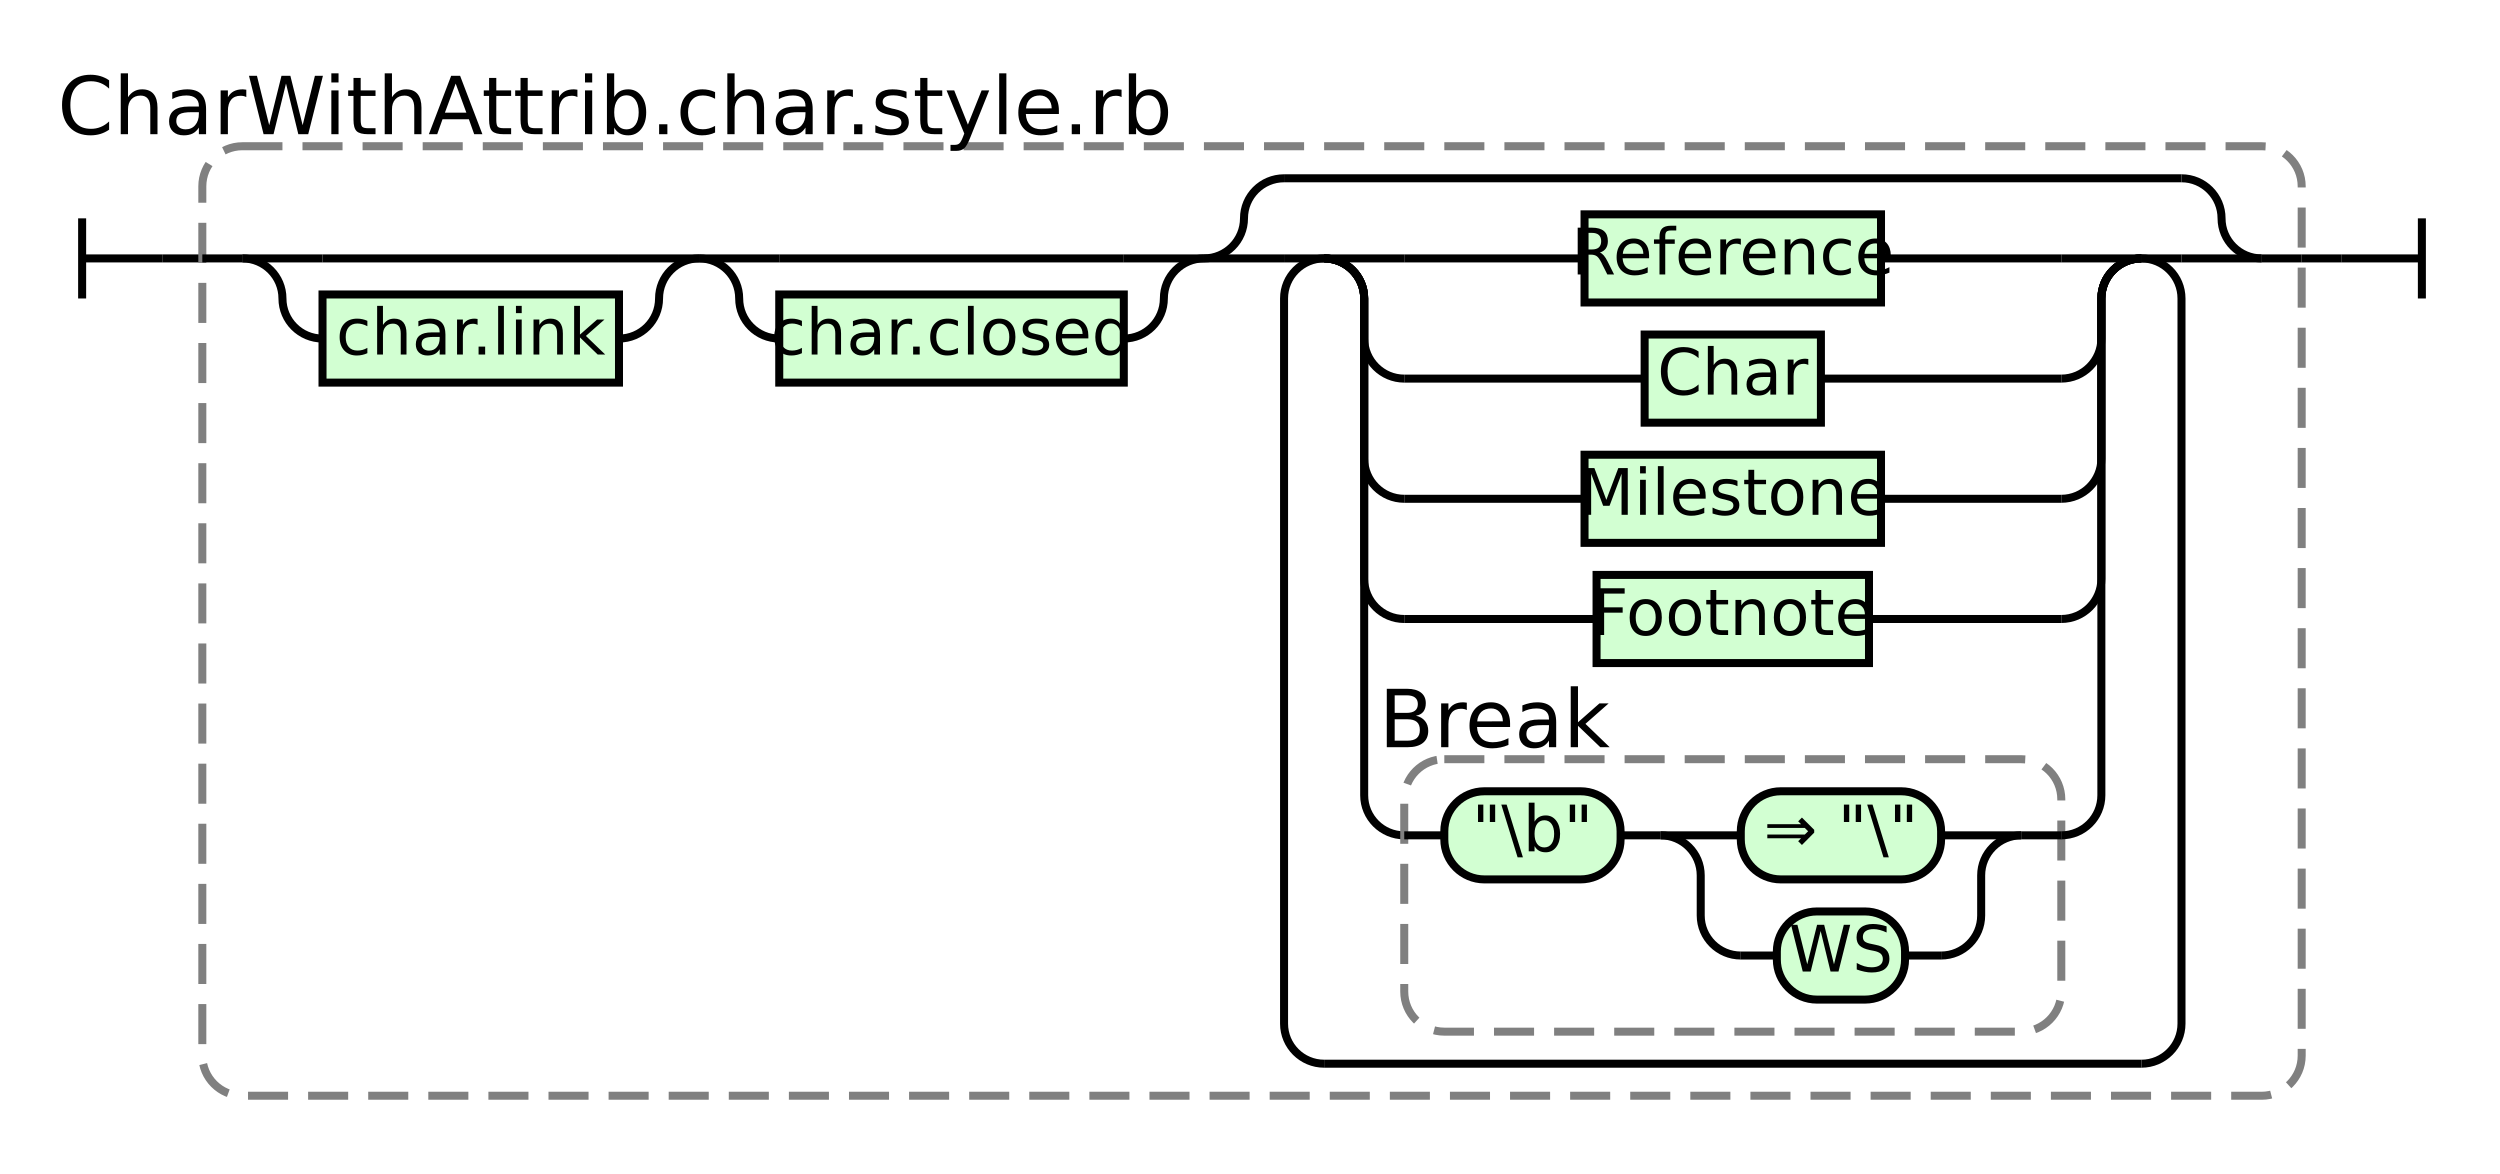
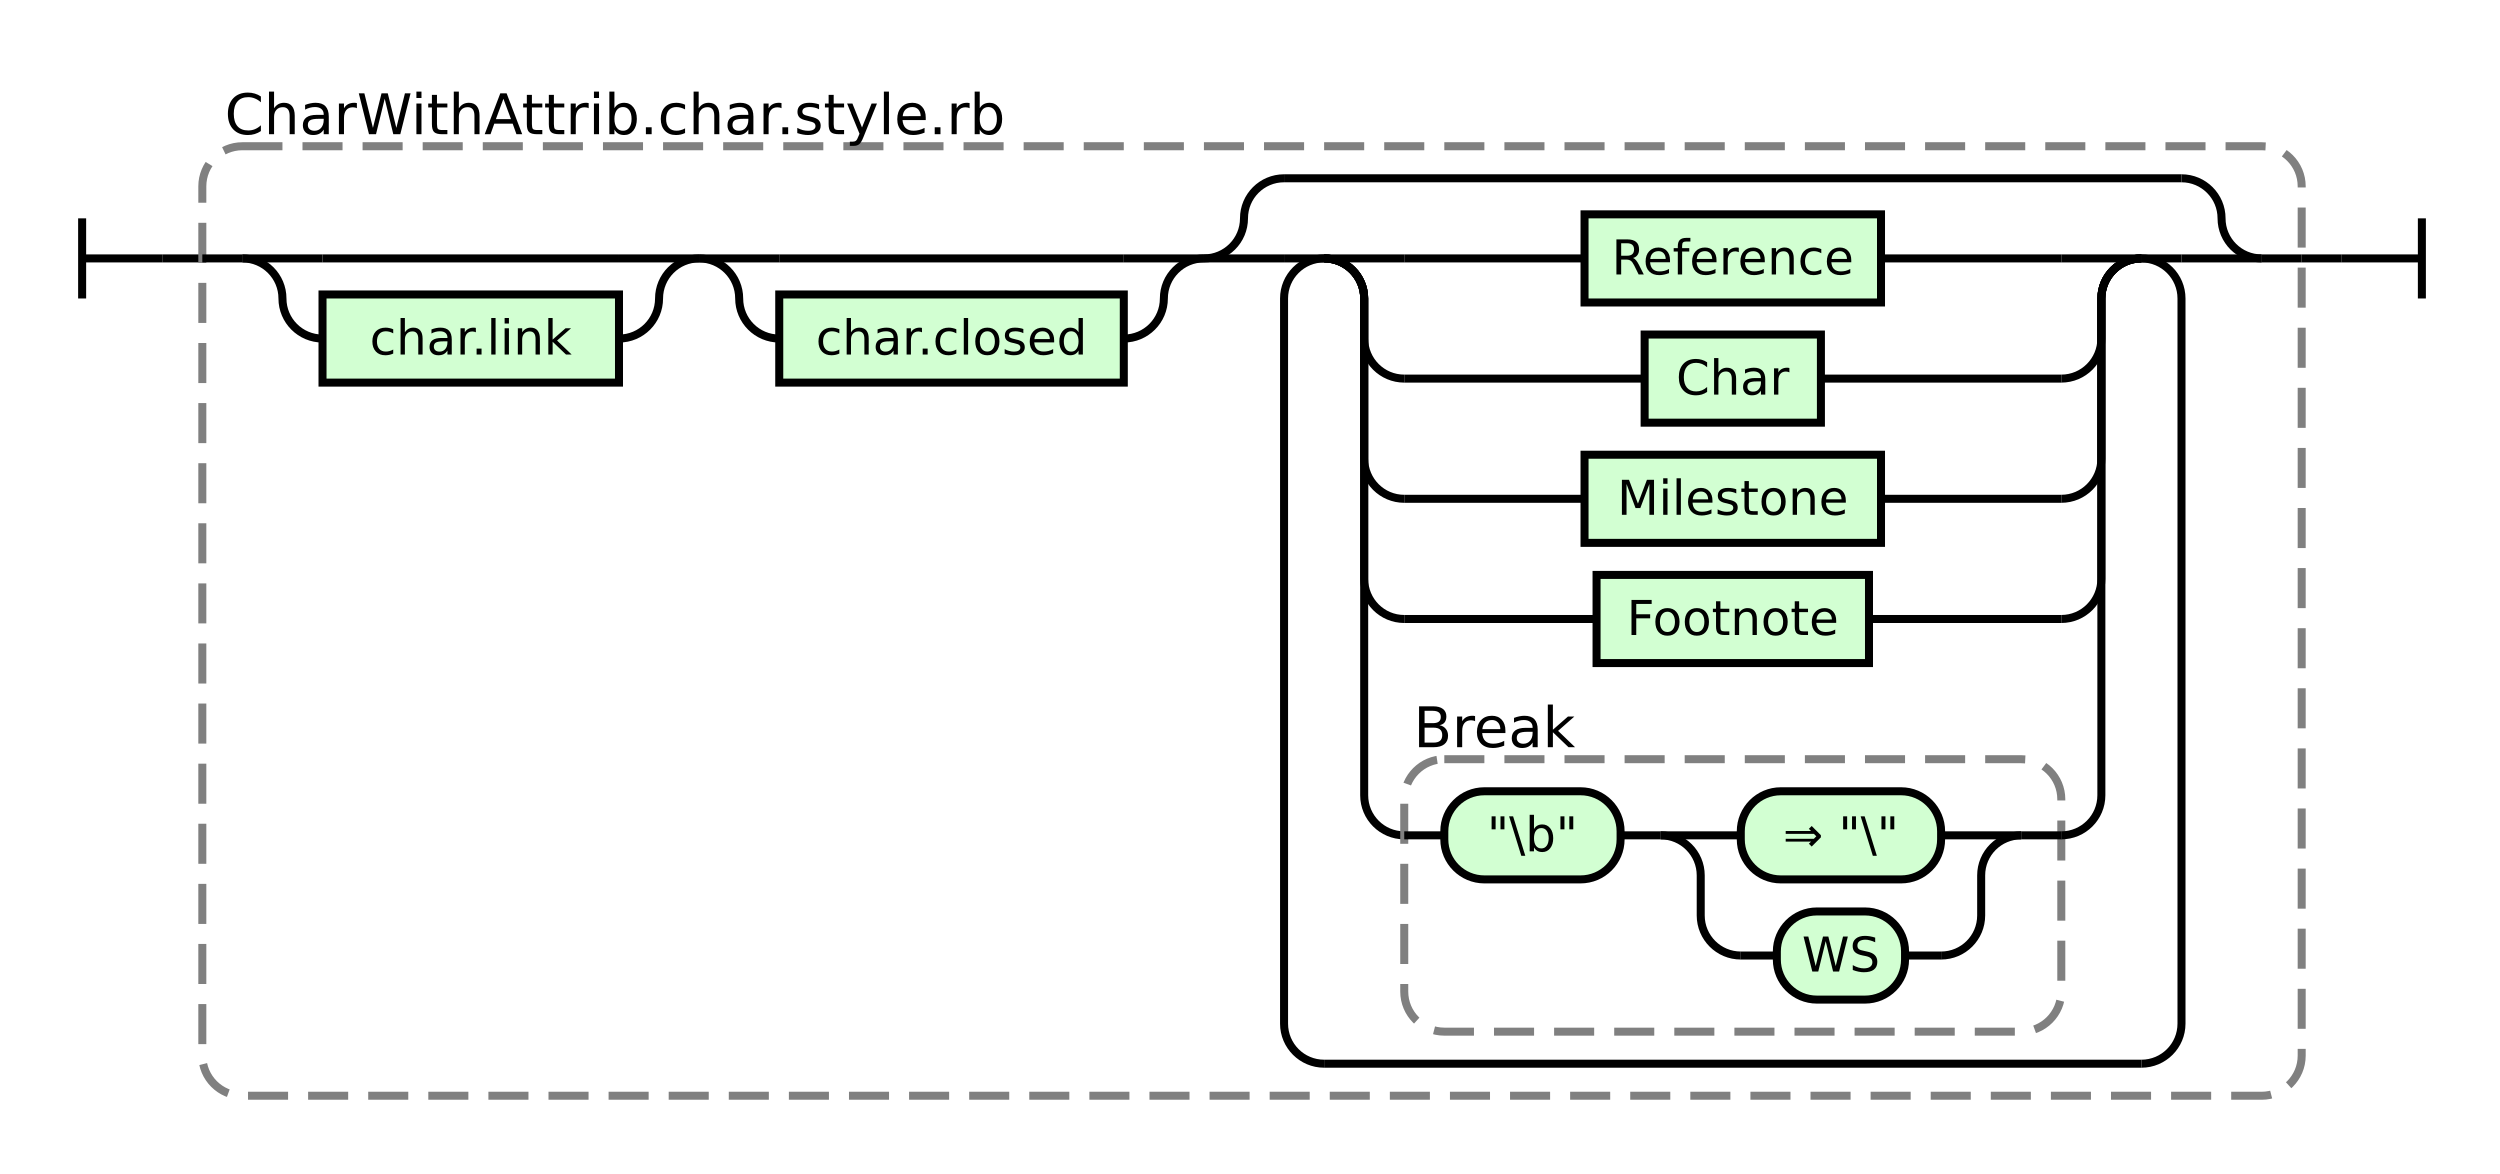
- <svg xmlns="http://www.w3.org/2000/svg" class="railroad-diagram" height="293" viewBox="0 0 624 293" width="624">
+ <svg xmlns="http://www.w3.org/2000/svg" class="railroad-diagram" height="293" viewBox="0 0 624.0 293" width="624.0">
  <g transform="translate(.5 .5)">
    <style>/*  */
    svg.railroad-diagram {
        background-color:hsl(30,20%,95%);
    }
    svg.railroad-diagram path {
        stroke-width: 2;
        stroke: black;
        fill: none;
    }
    svg.railroad-diagram text {
-         font-size: 12pt;
+         font-size: 12px;
        text-anchor: middle;
        font-family: DejaVu Sans;
    }
    svg.railroad-diagram text.label {
        text-anchor:start;
    }
    svg.railroad-diagram text.comment {
        font-family: DejaVu Sans;
-         font-size: 15pt;
+         font-size: 14px;
    }
    svg.railroad-diagram rect{
        stroke-width: 2;
        stroke:black;
        fill: rgb(210, 255, 210);
    }
    svg.railroad-diagram rect.group-box {
        stroke: gray;
        stroke-dasharray: 10 5;
        fill: none;
    }
    .terminal {
        font-family: DejaVu Sans;
    }

/*  */
</style>
    <g>
      <path d="M 20 54 v 20 m 0 -10 h 20" />
    </g>
    <path d="M 40 64 h 10" />
    <g>
      <path d="M 50 64 h 0.0" />
      <path d="M 574.0 64 h 0.0" />
-       <rect class="group-box" height="237" rx="10" ry="10" width="524" x="50.0" y="36" />
+       <rect class="group-box" height="237" rx="10" ry="10" width="524.0" x="50.0" y="36" />
      <g>
        <path d="M 50.0 64 h 10.0" />
        <path d="M 564.0 64 h 10.0" />
        <g>
          <path d="M 60.0 64 h 0.0" />
          <path d="M 174.0 64 h 0.0" />
          <path d="M 60.0 64 h 20" />
          <g>
-             <path d="M 80.0 64 h 74" />
+             <path d="M 80.0 64 h 74.0" />
          </g>
          <path d="M 154.0 64 h 20" />
          <path d="M 60.0 64 a 10 10 0 0 1 10 10 v 0 a 10 10 0 0 0 10 10" />
          <g class="non-terminal ">
            <path d="M 80.0 84 h 0.0" />
            <path d="M 154.0 84 h 0.0" />
-             <rect height="22" width="74" x="80.0" y="73" />
+             <rect height="22" width="74.0" x="80.0" y="73" />
            <text x="117.0" y="88">char.link</text>
          </g>
          <path d="M 154.0 84 a 10 10 0 0 0 10 -10 v 0 a 10 10 0 0 1 10 -10" />
        </g>
        <g>
          <path d="M 174.0 64 h 0.0" />
          <path d="M 300.0 64 h 0.0" />
          <path d="M 174.0 64 h 20" />
          <g>
-             <path d="M 194.0 64 h 86" />
+             <path d="M 194.0 64 h 86.0" />
          </g>
          <path d="M 280.0 64 h 20" />
          <path d="M 174.0 64 a 10 10 0 0 1 10 10 v 0 a 10 10 0 0 0 10 10" />
          <g class="non-terminal ">
            <path d="M 194.0 84 h 0.0" />
            <path d="M 280.0 84 h 0.0" />
-             <rect height="22" width="86" x="194.0" y="73" />
+             <rect height="22" width="86.0" x="194.0" y="73" />
            <text x="237.0" y="88">char.closed</text>
          </g>
          <path d="M 280.0 84 a 10 10 0 0 0 10 -10 v 0 a 10 10 0 0 1 10 -10" />
        </g>
        <g>
          <path d="M 300.0 64 h 0.0" />
          <path d="M 564.0 64 h 0.0" />
          <path d="M 300.0 64 a 10 10 0 0 0 10 -10 v 0 a 10 10 0 0 1 10 -10" />
          <g>
-             <path d="M 320.0 44 h 224" />
+             <path d="M 320.0 44 h 224.0" />
          </g>
          <path d="M 544.0 44 a 10 10 0 0 1 10 10 v 0 a 10 10 0 0 0 10 10" />
          <path d="M 300.0 64 h 20" />
          <g>
            <path d="M 320.0 64 h 0.0" />
            <path d="M 544.0 64 h 0.0" />
            <path d="M 320.0 64 h 10" />
            <g>
              <path d="M 330.0 64 h 0.0" />
              <path d="M 534.0 64 h 0.0" />
              <path d="M 330.0 64 h 20" />
              <g class="non-terminal ">
                <path d="M 350.0 64 h 45.0" />
                <path d="M 469.0 64 h 45.0" />
-                 <rect height="22" width="74" x="395.0" y="53" />
+                 <rect height="22" width="74.0" x="395.0" y="53" />
                <text x="432.0" y="68">Reference</text>
              </g>
              <path d="M 514.0 64 h 20" />
              <path d="M 330.0 64 a 10 10 0 0 1 10 10 v 10 a 10 10 0 0 0 10 10" />
              <g class="non-terminal ">
                <path d="M 350.0 94 h 60.0" />
                <path d="M 454.0 94 h 60.0" />
-                 <rect height="22" width="44" x="410.0" y="83" />
+                 <rect height="22" width="44.0" x="410.0" y="83" />
                <text x="432.0" y="98">Char</text>
              </g>
              <path d="M 514.0 94 a 10 10 0 0 0 10 -10 v -10 a 10 10 0 0 1 10 -10" />
              <path d="M 330.0 64 a 10 10 0 0 1 10 10 v 40 a 10 10 0 0 0 10 10" />
              <g class="non-terminal ">
                <path d="M 350.0 124 h 45.0" />
                <path d="M 469.0 124 h 45.0" />
-                 <rect height="22" width="74" x="395.0" y="113" />
+                 <rect height="22" width="74.0" x="395.0" y="113" />
                <text x="432.0" y="128">Milestone</text>
              </g>
              <path d="M 514.0 124 a 10 10 0 0 0 10 -10 v -40 a 10 10 0 0 1 10 -10" />
              <path d="M 330.0 64 a 10 10 0 0 1 10 10 v 70 a 10 10 0 0 0 10 10" />
              <g class="non-terminal ">
                <path d="M 350.0 154 h 48.0" />
                <path d="M 466.0 154 h 48.0" />
-                 <rect height="22" width="68" x="398.0" y="143" />
+                 <rect height="22" width="68.0" x="398.0" y="143" />
                <text x="432.0" y="158">Footnote</text>
              </g>
              <path d="M 514.0 154 a 10 10 0 0 0 10 -10 v -70 a 10 10 0 0 1 10 -10" />
              <path d="M 330.0 64 a 10 10 0 0 1 10 10 v 124 a 10 10 0 0 0 10 10" />
              <g>
                <path d="M 350.0 208 h 0.0" />
                <path d="M 514.0 208 h 0.0" />
-                 <rect class="group-box" height="68" rx="10" ry="10" width="164" x="350.0" y="189" />
+                 <rect class="group-box" height="68" rx="10" ry="10" width="164.0" x="350.0" y="189" />
                <g>
                  <path d="M 350.0 208 h 10.0" />
                  <path d="M 504.0 208 h 10.0" />
                  <g class="terminal ">
                    <path d="M 360.0 208 h 0.0" />
                    <path d="M 404.0 208 h 0.0" />
-                     <rect height="22" rx="10" ry="10" width="44" x="360.0" y="197" />
+                     <rect height="22" rx="10" ry="10" width="44.0" x="360.0" y="197" />
                    <text x="382.0" y="212">"\b"</text>
                  </g>
                  <path d="M 404.0 208 h 10" />
                  <g>
                    <path d="M 414.0 208 h 0.0" />
                    <path d="M 504.0 208 h 0.0" />
                    <path d="M 414.0 208 h 20" />
                    <g class="terminal ">
                      <path d="M 434.0 208 h 0.0" />
                      <path d="M 484.0 208 h 0.0" />
-                       <rect height="22" rx="10" ry="10" width="50" x="434.0" y="197" />
+                       <rect height="22" rx="10" ry="10" width="50.0" x="434.0" y="197" />
                      <text x="459.0" y="212">⇒ "\"</text>
                    </g>
                    <path d="M 484.0 208 h 20" />
                    <path d="M 414.0 208 a 10 10 0 0 1 10 10 v 10 a 10 10 0 0 0 10 10" />
                    <g class="terminal ">
                      <path d="M 434.0 238 h 9.0" />
                      <path d="M 475.0 238 h 9.0" />
-                       <rect height="22" rx="10" ry="10" width="32" x="443.0" y="227" />
+                       <rect height="22" rx="10" ry="10" width="32.0" x="443.0" y="227" />
                      <text x="459.0" y="242">WS</text>
                    </g>
                    <path d="M 484.0 238 a 10 10 0 0 0 10 -10 v -10 a 10 10 0 0 1 10 -10" />
                  </g>
                </g>
                <g class="non-terminal ">
                  <path d="M 350.0 181 h 0.0" />
                  <path d="M 395.0 181 h 0.0" />
                  <text class="comment" x="372.5" y="186">Break</text>
                </g>
              </g>
              <path d="M 514.0 208 a 10 10 0 0 0 10 -10 v -124 a 10 10 0 0 1 10 -10" />
            </g>
            <path d="M 534.0 64 h 10" />
            <path d="M 330.0 64 a 10 10 0 0 0 -10 10 v 181 a 10 10 0 0 0 10 10" />
            <g>
-               <path d="M 330.0 265 h 204" />
+               <path d="M 330.0 265 h 204.0" />
            </g>
            <path d="M 534.0 265 a 10 10 0 0 0 10 -10 v -181 a 10 10 0 0 0 -10 -10" />
          </g>
          <path d="M 544.0 64 h 20" />
        </g>
      </g>
      <g class="non-terminal ">
        <path d="M 50.0 28 h 0.0" />
        <path d="M 256.0 28 h 0.0" />
        <text class="comment" x="153.0" y="33">CharWithAttrib.char.style.rb</text>
      </g>
    </g>
-     <path d="M 574 64 h 10" />
-     <path d="M 584 64 h 20 m 0 -10 v 20" />
+     <path d="M 574.0 64 h 10" />
+     <path d="M 584.0 64 h 20 m 0 -10 v 20" />
  </g>
</svg>
